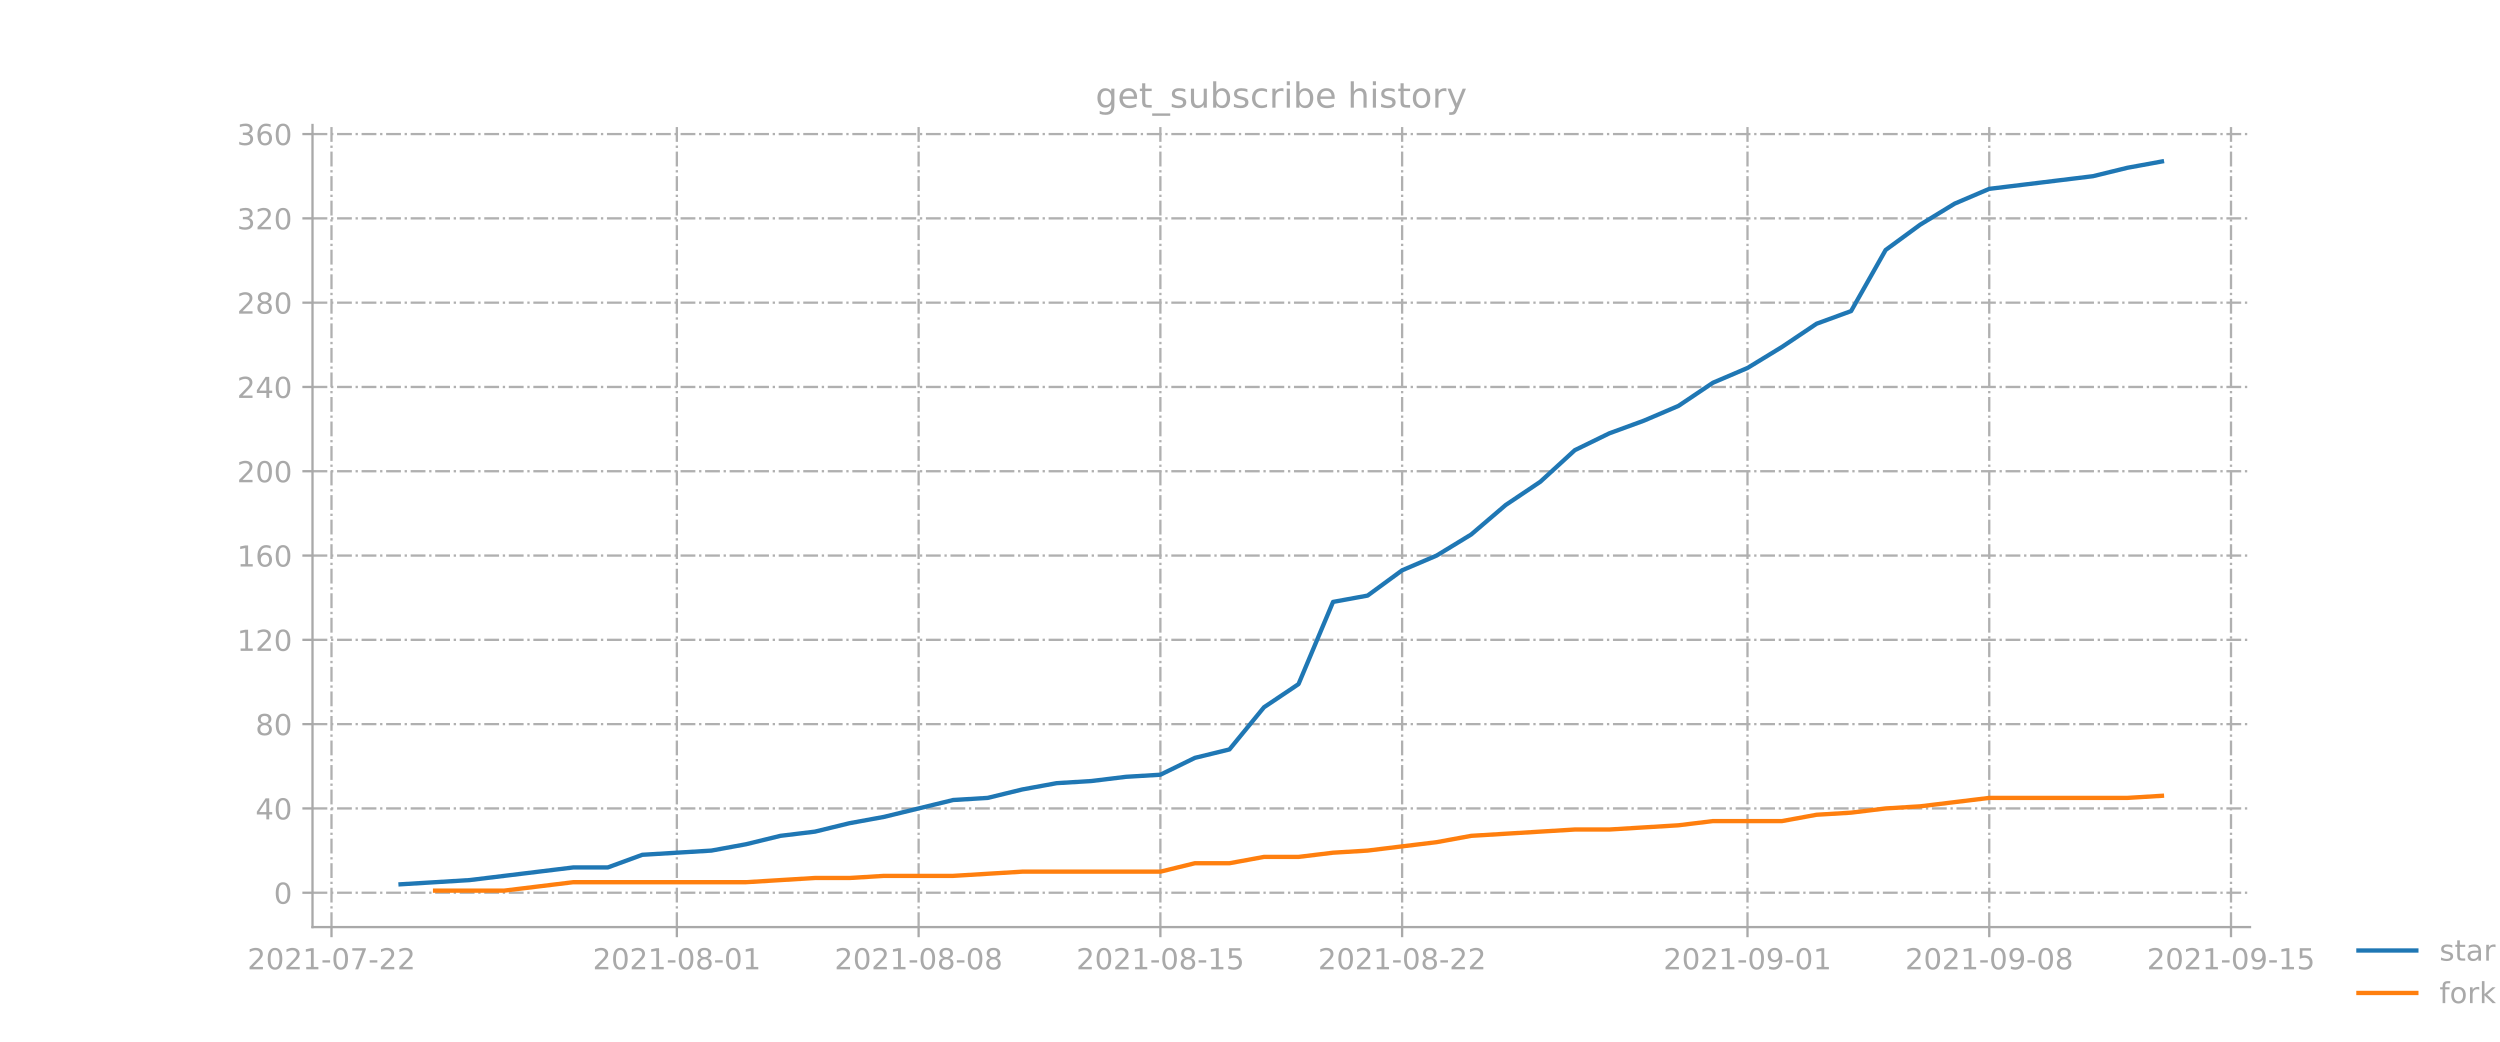
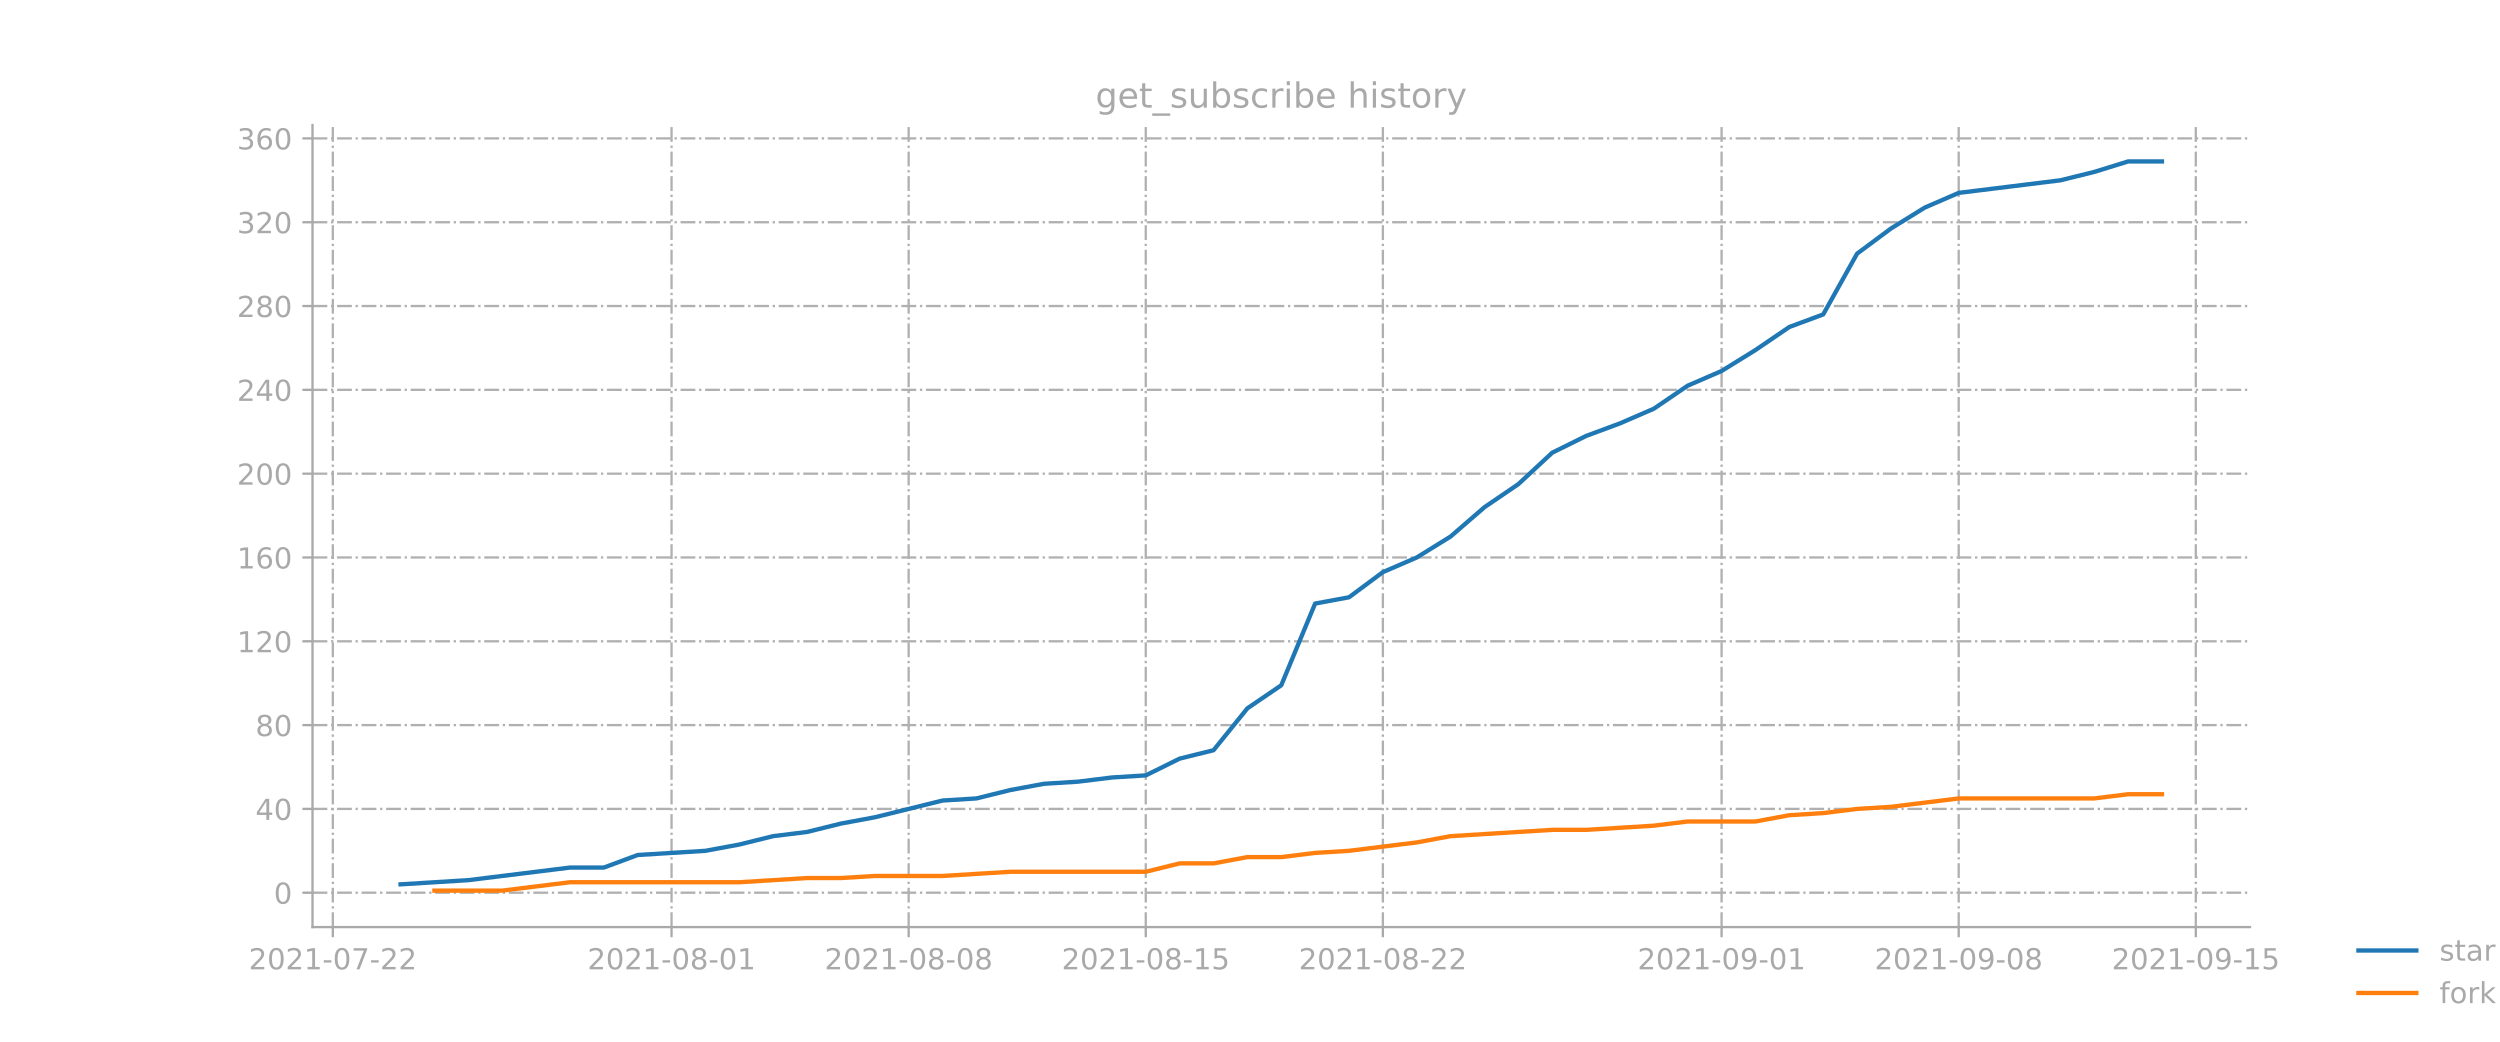
<svg xmlns="http://www.w3.org/2000/svg" xmlns:xlink="http://www.w3.org/1999/xlink" height="360pt" version="1.1" viewBox="0 0 864 360" width="864pt">
  <defs>
    <style type="text/css">*{stroke-linecap:butt;stroke-linejoin:round;}</style>
  </defs>
  <g id="figure_1">
    <g id="patch_1">
      <path d="M 0 360  L 864 360  L 864 0  L 0 0  z " style="fill:none;opacity:0;" />
    </g>
    <g id="axes_1">
      <g id="patch_2">
        <path d="M 108 320.4  L 777.6 320.4  L 777.6 43.2  L 108 43.2  z " style="fill:none;opacity:0;" />
      </g>
      <g id="matplotlib.axis_1">
        <g id="xtick_1">
          <g id="line2d_1">
-             <path clip-path="url(#paac8248ca2)" d="M 114.565 320.4  L 114.565 43.2  " style="fill:none;stroke:#b0b0b0;stroke-dasharray:5.12,1.28,0.8,1.28;stroke-dashoffset:0;stroke-width:0.8;" />
+             <path clip-path="url(#p1836552142)" d="M 115.024 320.4  L 115.024 43.2  " style="fill:none;stroke:#b0b0b0;stroke-dasharray:5.12,1.28,0.8,1.28;stroke-dashoffset:0;stroke-width:0.8;" />
          </g>
          <g id="line2d_2">
            <defs>
-               <path d="M 0 0  L 0 3.5  " id="m4516918d99" style="stroke:#a9a9a9;stroke-width:0.8;" />
+               <path d="M 0 0  L 0 3.5  " id="m954c12a6d2" style="stroke:#a9a9a9;stroke-width:0.8;" />
            </defs>
            <g>
-               <use style="fill:#a9a9a9;stroke:#a9a9a9;stroke-width:0.8;" x="114.565" xlink:href="#m4516918d99" y="320.4" />
+               <use style="fill:#a9a9a9;stroke:#a9a9a9;stroke-width:0.8;" x="115.024" xlink:href="#m954c12a6d2" y="320.4" />
            </g>
          </g>
          <g id="text_1">
-             <g style="fill:#a9a9a9;" transform="translate(85.50689 334.9984)scale(0.1 -0.1)">
+             <g style="fill:#a9a9a9;" transform="translate(85.96596 334.9984)scale(0.1 -0.1)">
              <defs>
                <path d="M 1228 531  L 3431 531  L 3431 0  L 469 0  L 469 531  Q 828 903 1448 1529  Q 2069 2156 2228 2338  Q 2531 2678 2651 2914  Q 2772 3150 2772 3378  Q 2772 3750 2511 3984  Q 2250 4219 1831 4219  Q 1534 4219 1204 4116  Q 875 4013 500 3803  L 500 4441  Q 881 4594 1212 4672  Q 1544 4750 1819 4750  Q 2544 4750 2975 4387  Q 3406 4025 3406 3419  Q 3406 3131 3298 2873  Q 3191 2616 2906 2266  Q 2828 2175 2409 1742  Q 1991 1309 1228 531  z " id="DejaVuSans-32" transform="scale(0.015625)" />
                <path d="M 2034 4250  Q 1547 4250 1301 3770  Q 1056 3291 1056 2328  Q 1056 1369 1301 889  Q 1547 409 2034 409  Q 2525 409 2770 889  Q 3016 1369 3016 2328  Q 3016 3291 2770 3770  Q 2525 4250 2034 4250  z M 2034 4750  Q 2819 4750 3233 4129  Q 3647 3509 3647 2328  Q 3647 1150 3233 529  Q 2819 -91 2034 -91  Q 1250 -91 836 529  Q 422 1150 422 2328  Q 422 3509 836 4129  Q 1250 4750 2034 4750  z " id="DejaVuSans-30" transform="scale(0.015625)" />
                <path d="M 794 531  L 1825 531  L 1825 4091  L 703 3866  L 703 4441  L 1819 4666  L 2450 4666  L 2450 531  L 3481 531  L 3481 0  L 794 0  L 794 531  z " id="DejaVuSans-31" transform="scale(0.015625)" />
                <path d="M 313 2009  L 1997 2009  L 1997 1497  L 313 1497  L 313 2009  z " id="DejaVuSans-2d" transform="scale(0.015625)" />
                <path d="M 525 4666  L 3525 4666  L 3525 4397  L 1831 0  L 1172 0  L 2766 4134  L 525 4134  L 525 4666  z " id="DejaVuSans-37" transform="scale(0.015625)" />
              </defs>
              <use xlink:href="#DejaVuSans-32" />
              <use x="63.623" xlink:href="#DejaVuSans-30" />
              <use x="127.246" xlink:href="#DejaVuSans-32" />
              <use x="190.869" xlink:href="#DejaVuSans-31" />
              <use x="254.492" xlink:href="#DejaVuSans-2d" />
              <use x="290.576" xlink:href="#DejaVuSans-30" />
              <use x="354.199" xlink:href="#DejaVuSans-37" />
              <use x="417.822" xlink:href="#DejaVuSans-2d" />
              <use x="453.906" xlink:href="#DejaVuSans-32" />
              <use x="517.529" xlink:href="#DejaVuSans-32" />
            </g>
          </g>
        </g>
        <g id="xtick_2">
          <g id="line2d_3">
-             <path clip-path="url(#paac8248ca2)" d="M 233.923 320.4  L 233.923 43.2  " style="fill:none;stroke:#b0b0b0;stroke-dasharray:5.12,1.28,0.8,1.28;stroke-dashoffset:0;stroke-width:0.8;" />
+             <path clip-path="url(#p1836552142)" d="M 232.087 320.4  L 232.087 43.2  " style="fill:none;stroke:#b0b0b0;stroke-dasharray:5.12,1.28,0.8,1.28;stroke-dashoffset:0;stroke-width:0.8;" />
          </g>
          <g id="line2d_4">
            <g>
-               <use style="fill:#a9a9a9;stroke:#a9a9a9;stroke-width:0.8;" x="233.923" xlink:href="#m4516918d99" y="320.4" />
+               <use style="fill:#a9a9a9;stroke:#a9a9a9;stroke-width:0.8;" x="232.087" xlink:href="#m954c12a6d2" y="320.4" />
            </g>
          </g>
          <g id="text_2">
-             <g style="fill:#a9a9a9;" transform="translate(204.8652 334.9984)scale(0.1 -0.1)">
+             <g style="fill:#a9a9a9;" transform="translate(203.0289 334.9984)scale(0.1 -0.1)">
              <defs>
                <path d="M 2034 2216  Q 1584 2216 1326 1975  Q 1069 1734 1069 1313  Q 1069 891 1326 650  Q 1584 409 2034 409  Q 2484 409 2743 651  Q 3003 894 3003 1313  Q 3003 1734 2745 1975  Q 2488 2216 2034 2216  z M 1403 2484  Q 997 2584 770 2862  Q 544 3141 544 3541  Q 544 4100 942 4425  Q 1341 4750 2034 4750  Q 2731 4750 3128 4425  Q 3525 4100 3525 3541  Q 3525 3141 3298 2862  Q 3072 2584 2669 2484  Q 3125 2378 3379 2068  Q 3634 1759 3634 1313  Q 3634 634 3220 271  Q 2806 -91 2034 -91  Q 1263 -91 848 271  Q 434 634 434 1313  Q 434 1759 690 2068  Q 947 2378 1403 2484  z M 1172 3481  Q 1172 3119 1398 2916  Q 1625 2713 2034 2713  Q 2441 2713 2670 2916  Q 2900 3119 2900 3481  Q 2900 3844 2670 4047  Q 2441 4250 2034 4250  Q 1625 4250 1398 4047  Q 1172 3844 1172 3481  z " id="DejaVuSans-38" transform="scale(0.015625)" />
              </defs>
              <use xlink:href="#DejaVuSans-32" />
              <use x="63.623" xlink:href="#DejaVuSans-30" />
              <use x="127.246" xlink:href="#DejaVuSans-32" />
              <use x="190.869" xlink:href="#DejaVuSans-31" />
              <use x="254.492" xlink:href="#DejaVuSans-2d" />
              <use x="290.576" xlink:href="#DejaVuSans-30" />
              <use x="354.199" xlink:href="#DejaVuSans-38" />
              <use x="417.822" xlink:href="#DejaVuSans-2d" />
              <use x="453.906" xlink:href="#DejaVuSans-30" />
              <use x="517.529" xlink:href="#DejaVuSans-31" />
            </g>
          </g>
        </g>
        <g id="xtick_3">
          <g id="line2d_5">
-             <path clip-path="url(#paac8248ca2)" d="M 317.474 320.4  L 317.474 43.2  " style="fill:none;stroke:#b0b0b0;stroke-dasharray:5.12,1.28,0.8,1.28;stroke-dashoffset:0;stroke-width:0.8;" />
+             <path clip-path="url(#p1836552142)" d="M 314.031 320.4  L 314.031 43.2  " style="fill:none;stroke:#b0b0b0;stroke-dasharray:5.12,1.28,0.8,1.28;stroke-dashoffset:0;stroke-width:0.8;" />
          </g>
          <g id="line2d_6">
            <g>
-               <use style="fill:#a9a9a9;stroke:#a9a9a9;stroke-width:0.8;" x="317.474" xlink:href="#m4516918d99" y="320.4" />
+               <use style="fill:#a9a9a9;stroke:#a9a9a9;stroke-width:0.8;" x="314.031" xlink:href="#m954c12a6d2" y="320.4" />
            </g>
          </g>
          <g id="text_3">
-             <g style="fill:#a9a9a9;" transform="translate(288.416 334.9984)scale(0.1 -0.1)">
+             <g style="fill:#a9a9a9;" transform="translate(284.973 334.9984)scale(0.1 -0.1)">
              <use xlink:href="#DejaVuSans-32" />
              <use x="63.623" xlink:href="#DejaVuSans-30" />
              <use x="127.246" xlink:href="#DejaVuSans-32" />
              <use x="190.869" xlink:href="#DejaVuSans-31" />
              <use x="254.492" xlink:href="#DejaVuSans-2d" />
              <use x="290.576" xlink:href="#DejaVuSans-30" />
              <use x="354.199" xlink:href="#DejaVuSans-38" />
              <use x="417.822" xlink:href="#DejaVuSans-2d" />
              <use x="453.906" xlink:href="#DejaVuSans-30" />
              <use x="517.529" xlink:href="#DejaVuSans-38" />
            </g>
          </g>
        </g>
        <g id="xtick_4">
          <g id="line2d_7">
-             <path clip-path="url(#paac8248ca2)" d="M 401.025 320.4  L 401.025 43.2  " style="fill:none;stroke:#b0b0b0;stroke-dasharray:5.12,1.28,0.8,1.28;stroke-dashoffset:0;stroke-width:0.8;" />
+             <path clip-path="url(#p1836552142)" d="M 395.975 320.4  L 395.975 43.2  " style="fill:none;stroke:#b0b0b0;stroke-dasharray:5.12,1.28,0.8,1.28;stroke-dashoffset:0;stroke-width:0.8;" />
          </g>
          <g id="line2d_8">
            <g>
-               <use style="fill:#a9a9a9;stroke:#a9a9a9;stroke-width:0.8;" x="401.025" xlink:href="#m4516918d99" y="320.4" />
+               <use style="fill:#a9a9a9;stroke:#a9a9a9;stroke-width:0.8;" x="395.975" xlink:href="#m954c12a6d2" y="320.4" />
            </g>
          </g>
          <g id="text_4">
-             <g style="fill:#a9a9a9;" transform="translate(371.9668 334.9984)scale(0.1 -0.1)">
+             <g style="fill:#a9a9a9;" transform="translate(366.917 334.9984)scale(0.1 -0.1)">
              <defs>
                <path d="M 691 4666  L 3169 4666  L 3169 4134  L 1269 4134  L 1269 2991  Q 1406 3038 1543 3061  Q 1681 3084 1819 3084  Q 2600 3084 3056 2656  Q 3513 2228 3513 1497  Q 3513 744 3044 326  Q 2575 -91 1722 -91  Q 1428 -91 1123 -41  Q 819 9 494 109  L 494 744  Q 775 591 1075 516  Q 1375 441 1709 441  Q 2250 441 2565 725  Q 2881 1009 2881 1497  Q 2881 1984 2565 2268  Q 2250 2553 1709 2553  Q 1456 2553 1204 2497  Q 953 2441 691 2322  L 691 4666  z " id="DejaVuSans-35" transform="scale(0.015625)" />
              </defs>
              <use xlink:href="#DejaVuSans-32" />
              <use x="63.623" xlink:href="#DejaVuSans-30" />
              <use x="127.246" xlink:href="#DejaVuSans-32" />
              <use x="190.869" xlink:href="#DejaVuSans-31" />
              <use x="254.492" xlink:href="#DejaVuSans-2d" />
              <use x="290.576" xlink:href="#DejaVuSans-30" />
              <use x="354.199" xlink:href="#DejaVuSans-38" />
              <use x="417.822" xlink:href="#DejaVuSans-2d" />
              <use x="453.906" xlink:href="#DejaVuSans-31" />
              <use x="517.529" xlink:href="#DejaVuSans-35" />
            </g>
          </g>
        </g>
        <g id="xtick_5">
          <g id="line2d_9">
-             <path clip-path="url(#paac8248ca2)" d="M 484.575 320.4  L 484.575 43.2  " style="fill:none;stroke:#b0b0b0;stroke-dasharray:5.12,1.28,0.8,1.28;stroke-dashoffset:0;stroke-width:0.8;" />
+             <path clip-path="url(#p1836552142)" d="M 477.919 320.4  L 477.919 43.2  " style="fill:none;stroke:#b0b0b0;stroke-dasharray:5.12,1.28,0.8,1.28;stroke-dashoffset:0;stroke-width:0.8;" />
          </g>
          <g id="line2d_10">
            <g>
-               <use style="fill:#a9a9a9;stroke:#a9a9a9;stroke-width:0.8;" x="484.575" xlink:href="#m4516918d99" y="320.4" />
+               <use style="fill:#a9a9a9;stroke:#a9a9a9;stroke-width:0.8;" x="477.919" xlink:href="#m954c12a6d2" y="320.4" />
            </g>
          </g>
          <g id="text_5">
-             <g style="fill:#a9a9a9;" transform="translate(455.5176 334.9984)scale(0.1 -0.1)">
+             <g style="fill:#a9a9a9;" transform="translate(448.8611 334.9984)scale(0.1 -0.1)">
              <use xlink:href="#DejaVuSans-32" />
              <use x="63.623" xlink:href="#DejaVuSans-30" />
              <use x="127.246" xlink:href="#DejaVuSans-32" />
              <use x="190.869" xlink:href="#DejaVuSans-31" />
              <use x="254.492" xlink:href="#DejaVuSans-2d" />
              <use x="290.576" xlink:href="#DejaVuSans-30" />
              <use x="354.199" xlink:href="#DejaVuSans-38" />
              <use x="417.822" xlink:href="#DejaVuSans-2d" />
              <use x="453.906" xlink:href="#DejaVuSans-32" />
              <use x="517.529" xlink:href="#DejaVuSans-32" />
            </g>
          </g>
        </g>
        <g id="xtick_6">
          <g id="line2d_11">
-             <path clip-path="url(#paac8248ca2)" d="M 603.934 320.4  L 603.934 43.2  " style="fill:none;stroke:#b0b0b0;stroke-dasharray:5.12,1.28,0.8,1.28;stroke-dashoffset:0;stroke-width:0.8;" />
+             <path clip-path="url(#p1836552142)" d="M 594.982 320.4  L 594.982 43.2  " style="fill:none;stroke:#b0b0b0;stroke-dasharray:5.12,1.28,0.8,1.28;stroke-dashoffset:0;stroke-width:0.8;" />
          </g>
          <g id="line2d_12">
            <g>
-               <use style="fill:#a9a9a9;stroke:#a9a9a9;stroke-width:0.8;" x="603.934" xlink:href="#m4516918d99" y="320.4" />
+               <use style="fill:#a9a9a9;stroke:#a9a9a9;stroke-width:0.8;" x="594.982" xlink:href="#m954c12a6d2" y="320.4" />
            </g>
          </g>
          <g id="text_6">
-             <g style="fill:#a9a9a9;" transform="translate(574.8759 334.9984)scale(0.1 -0.1)">
+             <g style="fill:#a9a9a9;" transform="translate(565.924 334.9984)scale(0.1 -0.1)">
              <defs>
                <path d="M 703 97  L 703 672  Q 941 559 1184 500  Q 1428 441 1663 441  Q 2288 441 2617 861  Q 2947 1281 2994 2138  Q 2813 1869 2534 1725  Q 2256 1581 1919 1581  Q 1219 1581 811 2004  Q 403 2428 403 3163  Q 403 3881 828 4315  Q 1253 4750 1959 4750  Q 2769 4750 3195 4129  Q 3622 3509 3622 2328  Q 3622 1225 3098 567  Q 2575 -91 1691 -91  Q 1453 -91 1209 -44  Q 966 3 703 97  z M 1959 2075  Q 2384 2075 2632 2365  Q 2881 2656 2881 3163  Q 2881 3666 2632 3958  Q 2384 4250 1959 4250  Q 1534 4250 1286 3958  Q 1038 3666 1038 3163  Q 1038 2656 1286 2365  Q 1534 2075 1959 2075  z " id="DejaVuSans-39" transform="scale(0.015625)" />
              </defs>
              <use xlink:href="#DejaVuSans-32" />
              <use x="63.623" xlink:href="#DejaVuSans-30" />
              <use x="127.246" xlink:href="#DejaVuSans-32" />
              <use x="190.869" xlink:href="#DejaVuSans-31" />
              <use x="254.492" xlink:href="#DejaVuSans-2d" />
              <use x="290.576" xlink:href="#DejaVuSans-30" />
              <use x="354.199" xlink:href="#DejaVuSans-39" />
              <use x="417.822" xlink:href="#DejaVuSans-2d" />
              <use x="453.906" xlink:href="#DejaVuSans-30" />
              <use x="517.529" xlink:href="#DejaVuSans-31" />
            </g>
          </g>
        </g>
        <g id="xtick_7">
          <g id="line2d_13">
-             <path clip-path="url(#paac8248ca2)" d="M 687.484 320.4  L 687.484 43.2  " style="fill:none;stroke:#b0b0b0;stroke-dasharray:5.12,1.28,0.8,1.28;stroke-dashoffset:0;stroke-width:0.8;" />
+             <path clip-path="url(#p1836552142)" d="M 676.926 320.4  L 676.926 43.2  " style="fill:none;stroke:#b0b0b0;stroke-dasharray:5.12,1.28,0.8,1.28;stroke-dashoffset:0;stroke-width:0.8;" />
          </g>
          <g id="line2d_14">
            <g>
-               <use style="fill:#a9a9a9;stroke:#a9a9a9;stroke-width:0.8;" x="687.484" xlink:href="#m4516918d99" y="320.4" />
+               <use style="fill:#a9a9a9;stroke:#a9a9a9;stroke-width:0.8;" x="676.926" xlink:href="#m954c12a6d2" y="320.4" />
            </g>
          </g>
          <g id="text_7">
-             <g style="fill:#a9a9a9;" transform="translate(658.4267 334.9984)scale(0.1 -0.1)">
+             <g style="fill:#a9a9a9;" transform="translate(647.8681 334.9984)scale(0.1 -0.1)">
              <use xlink:href="#DejaVuSans-32" />
              <use x="63.623" xlink:href="#DejaVuSans-30" />
              <use x="127.246" xlink:href="#DejaVuSans-32" />
              <use x="190.869" xlink:href="#DejaVuSans-31" />
              <use x="254.492" xlink:href="#DejaVuSans-2d" />
              <use x="290.576" xlink:href="#DejaVuSans-30" />
              <use x="354.199" xlink:href="#DejaVuSans-39" />
              <use x="417.822" xlink:href="#DejaVuSans-2d" />
              <use x="453.906" xlink:href="#DejaVuSans-30" />
              <use x="517.529" xlink:href="#DejaVuSans-38" />
            </g>
          </g>
        </g>
        <g id="xtick_8">
          <g id="line2d_15">
-             <path clip-path="url(#paac8248ca2)" d="M 771.035 320.4  L 771.035 43.2  " style="fill:none;stroke:#b0b0b0;stroke-dasharray:5.12,1.28,0.8,1.28;stroke-dashoffset:0;stroke-width:0.8;" />
+             <path clip-path="url(#p1836552142)" d="M 758.87 320.4  L 758.87 43.2  " style="fill:none;stroke:#b0b0b0;stroke-dasharray:5.12,1.28,0.8,1.28;stroke-dashoffset:0;stroke-width:0.8;" />
          </g>
          <g id="line2d_16">
            <g>
-               <use style="fill:#a9a9a9;stroke:#a9a9a9;stroke-width:0.8;" x="771.035" xlink:href="#m4516918d99" y="320.4" />
+               <use style="fill:#a9a9a9;stroke:#a9a9a9;stroke-width:0.8;" x="758.87" xlink:href="#m954c12a6d2" y="320.4" />
            </g>
          </g>
          <g id="text_8">
-             <g style="fill:#a9a9a9;" transform="translate(741.9775 334.9984)scale(0.1 -0.1)">
+             <g style="fill:#a9a9a9;" transform="translate(729.8121 334.9984)scale(0.1 -0.1)">
              <use xlink:href="#DejaVuSans-32" />
              <use x="63.623" xlink:href="#DejaVuSans-30" />
              <use x="127.246" xlink:href="#DejaVuSans-32" />
              <use x="190.869" xlink:href="#DejaVuSans-31" />
              <use x="254.492" xlink:href="#DejaVuSans-2d" />
              <use x="290.576" xlink:href="#DejaVuSans-30" />
              <use x="354.199" xlink:href="#DejaVuSans-39" />
              <use x="417.822" xlink:href="#DejaVuSans-2d" />
              <use x="453.906" xlink:href="#DejaVuSans-31" />
              <use x="517.529" xlink:href="#DejaVuSans-35" />
            </g>
          </g>
        </g>
      </g>
      <g id="matplotlib.axis_2">
        <g id="ytick_1">
          <g id="line2d_17">
-             <path clip-path="url(#paac8248ca2)" d="M 108 308.528  L 777.6 308.528  " style="fill:none;stroke:#b0b0b0;stroke-dasharray:5.12,1.28,0.8,1.28;stroke-dashoffset:0;stroke-width:0.8;" />
+             <path clip-path="url(#p1836552142)" d="M 108 308.524  L 777.6 308.524  " style="fill:none;stroke:#b0b0b0;stroke-dasharray:5.12,1.28,0.8,1.28;stroke-dashoffset:0;stroke-width:0.8;" />
          </g>
          <g id="line2d_18">
            <defs>
-               <path d="M 0 0  L -3.5 0  " id="m76af75c7d7" style="stroke:#a9a9a9;stroke-width:0.8;" />
+               <path d="M 0 0  L -3.5 0  " id="mee3419c7ff" style="stroke:#a9a9a9;stroke-width:0.8;" />
            </defs>
            <g>
-               <use style="fill:#a9a9a9;stroke:#a9a9a9;stroke-width:0.8;" x="108" xlink:href="#m76af75c7d7" y="308.528" />
+               <use style="fill:#a9a9a9;stroke:#a9a9a9;stroke-width:0.8;" x="108" xlink:href="#mee3419c7ff" y="308.524" />
            </g>
          </g>
          <g id="text_9">
-             <g style="fill:#a9a9a9;" transform="translate(94.6375 312.3275)scale(0.1 -0.1)">
+             <g style="fill:#a9a9a9;" transform="translate(94.6375 312.3234)scale(0.1 -0.1)">
              <use xlink:href="#DejaVuSans-30" />
            </g>
          </g>
        </g>
        <g id="ytick_2">
          <g id="line2d_19">
-             <path clip-path="url(#paac8248ca2)" d="M 108 279.395  L 777.6 279.395  " style="fill:none;stroke:#b0b0b0;stroke-dasharray:5.12,1.28,0.8,1.28;stroke-dashoffset:0;stroke-width:0.8;" />
+             <path clip-path="url(#p1836552142)" d="M 108 279.559  L 777.6 279.559  " style="fill:none;stroke:#b0b0b0;stroke-dasharray:5.12,1.28,0.8,1.28;stroke-dashoffset:0;stroke-width:0.8;" />
          </g>
          <g id="line2d_20">
            <g>
-               <use style="fill:#a9a9a9;stroke:#a9a9a9;stroke-width:0.8;" x="108" xlink:href="#m76af75c7d7" y="279.395" />
+               <use style="fill:#a9a9a9;stroke:#a9a9a9;stroke-width:0.8;" x="108" xlink:href="#mee3419c7ff" y="279.559" />
            </g>
          </g>
          <g id="text_10">
-             <g style="fill:#a9a9a9;" transform="translate(88.275 283.1946)scale(0.1 -0.1)">
+             <g style="fill:#a9a9a9;" transform="translate(88.275 283.3578)scale(0.1 -0.1)">
              <defs>
                <path d="M 2419 4116  L 825 1625  L 2419 1625  L 2419 4116  z M 2253 4666  L 3047 4666  L 3047 1625  L 3713 1625  L 3713 1100  L 3047 1100  L 3047 0  L 2419 0  L 2419 1100  L 313 1100  L 313 1709  L 2253 4666  z " id="DejaVuSans-34" transform="scale(0.015625)" />
              </defs>
              <use xlink:href="#DejaVuSans-34" />
              <use x="63.623" xlink:href="#DejaVuSans-30" />
            </g>
          </g>
        </g>
        <g id="ytick_3">
          <g id="line2d_21">
-             <path clip-path="url(#paac8248ca2)" d="M 108 250.262  L 777.6 250.262  " style="fill:none;stroke:#b0b0b0;stroke-dasharray:5.12,1.28,0.8,1.28;stroke-dashoffset:0;stroke-width:0.8;" />
+             <path clip-path="url(#p1836552142)" d="M 108 250.593  L 777.6 250.593  " style="fill:none;stroke:#b0b0b0;stroke-dasharray:5.12,1.28,0.8,1.28;stroke-dashoffset:0;stroke-width:0.8;" />
          </g>
          <g id="line2d_22">
            <g>
-               <use style="fill:#a9a9a9;stroke:#a9a9a9;stroke-width:0.8;" x="108" xlink:href="#m76af75c7d7" y="250.262" />
+               <use style="fill:#a9a9a9;stroke:#a9a9a9;stroke-width:0.8;" x="108" xlink:href="#mee3419c7ff" y="250.593" />
            </g>
          </g>
          <g id="text_11">
-             <g style="fill:#a9a9a9;" transform="translate(88.275 254.0616)scale(0.1 -0.1)">
+             <g style="fill:#a9a9a9;" transform="translate(88.275 254.3923)scale(0.1 -0.1)">
              <use xlink:href="#DejaVuSans-38" />
              <use x="63.623" xlink:href="#DejaVuSans-30" />
            </g>
          </g>
        </g>
        <g id="ytick_4">
          <g id="line2d_23">
-             <path clip-path="url(#paac8248ca2)" d="M 108 221.129  L 777.6 221.129  " style="fill:none;stroke:#b0b0b0;stroke-dasharray:5.12,1.28,0.8,1.28;stroke-dashoffset:0;stroke-width:0.8;" />
+             <path clip-path="url(#p1836552142)" d="M 108 221.628  L 777.6 221.628  " style="fill:none;stroke:#b0b0b0;stroke-dasharray:5.12,1.28,0.8,1.28;stroke-dashoffset:0;stroke-width:0.8;" />
          </g>
          <g id="line2d_24">
            <g>
-               <use style="fill:#a9a9a9;stroke:#a9a9a9;stroke-width:0.8;" x="108" xlink:href="#m76af75c7d7" y="221.129" />
+               <use style="fill:#a9a9a9;stroke:#a9a9a9;stroke-width:0.8;" x="108" xlink:href="#mee3419c7ff" y="221.628" />
            </g>
          </g>
          <g id="text_12">
-             <g style="fill:#a9a9a9;" transform="translate(81.9125 224.9287)scale(0.1 -0.1)">
+             <g style="fill:#a9a9a9;" transform="translate(81.9125 225.4268)scale(0.1 -0.1)">
              <use xlink:href="#DejaVuSans-31" />
              <use x="63.623" xlink:href="#DejaVuSans-32" />
              <use x="127.246" xlink:href="#DejaVuSans-30" />
            </g>
          </g>
        </g>
        <g id="ytick_5">
          <g id="line2d_25">
-             <path clip-path="url(#paac8248ca2)" d="M 108 191.997  L 777.6 191.997  " style="fill:none;stroke:#b0b0b0;stroke-dasharray:5.12,1.28,0.8,1.28;stroke-dashoffset:0;stroke-width:0.8;" />
+             <path clip-path="url(#p1836552142)" d="M 108 192.662  L 777.6 192.662  " style="fill:none;stroke:#b0b0b0;stroke-dasharray:5.12,1.28,0.8,1.28;stroke-dashoffset:0;stroke-width:0.8;" />
          </g>
          <g id="line2d_26">
            <g>
-               <use style="fill:#a9a9a9;stroke:#a9a9a9;stroke-width:0.8;" x="108" xlink:href="#m76af75c7d7" y="191.997" />
+               <use style="fill:#a9a9a9;stroke:#a9a9a9;stroke-width:0.8;" x="108" xlink:href="#mee3419c7ff" y="192.662" />
            </g>
          </g>
          <g id="text_13">
-             <g style="fill:#a9a9a9;" transform="translate(81.9125 195.7958)scale(0.1 -0.1)">
+             <g style="fill:#a9a9a9;" transform="translate(81.9125 196.4613)scale(0.1 -0.1)">
              <defs>
                <path d="M 2113 2584  Q 1688 2584 1439 2293  Q 1191 2003 1191 1497  Q 1191 994 1439 701  Q 1688 409 2113 409  Q 2538 409 2786 701  Q 3034 994 3034 1497  Q 3034 2003 2786 2293  Q 2538 2584 2113 2584  z M 3366 4563  L 3366 3988  Q 3128 4100 2886 4159  Q 2644 4219 2406 4219  Q 1781 4219 1451 3797  Q 1122 3375 1075 2522  Q 1259 2794 1537 2939  Q 1816 3084 2150 3084  Q 2853 3084 3261 2657  Q 3669 2231 3669 1497  Q 3669 778 3244 343  Q 2819 -91 2113 -91  Q 1303 -91 875 529  Q 447 1150 447 2328  Q 447 3434 972 4092  Q 1497 4750 2381 4750  Q 2619 4750 2861 4703  Q 3103 4656 3366 4563  z " id="DejaVuSans-36" transform="scale(0.015625)" />
              </defs>
              <use xlink:href="#DejaVuSans-31" />
              <use x="63.623" xlink:href="#DejaVuSans-36" />
              <use x="127.246" xlink:href="#DejaVuSans-30" />
            </g>
          </g>
        </g>
        <g id="ytick_6">
          <g id="line2d_27">
-             <path clip-path="url(#paac8248ca2)" d="M 108 162.864  L 777.6 162.864  " style="fill:none;stroke:#b0b0b0;stroke-dasharray:5.12,1.28,0.8,1.28;stroke-dashoffset:0;stroke-width:0.8;" />
+             <path clip-path="url(#p1836552142)" d="M 108 163.697  L 777.6 163.697  " style="fill:none;stroke:#b0b0b0;stroke-dasharray:5.12,1.28,0.8,1.28;stroke-dashoffset:0;stroke-width:0.8;" />
          </g>
          <g id="line2d_28">
            <g>
-               <use style="fill:#a9a9a9;stroke:#a9a9a9;stroke-width:0.8;" x="108" xlink:href="#m76af75c7d7" y="162.864" />
+               <use style="fill:#a9a9a9;stroke:#a9a9a9;stroke-width:0.8;" x="108" xlink:href="#mee3419c7ff" y="163.697" />
            </g>
          </g>
          <g id="text_14">
-             <g style="fill:#a9a9a9;" transform="translate(81.9125 166.6628)scale(0.1 -0.1)">
+             <g style="fill:#a9a9a9;" transform="translate(81.9125 167.4958)scale(0.1 -0.1)">
              <use xlink:href="#DejaVuSans-32" />
              <use x="63.623" xlink:href="#DejaVuSans-30" />
              <use x="127.246" xlink:href="#DejaVuSans-30" />
            </g>
          </g>
        </g>
        <g id="ytick_7">
          <g id="line2d_29">
-             <path clip-path="url(#paac8248ca2)" d="M 108 133.731  L 777.6 133.731  " style="fill:none;stroke:#b0b0b0;stroke-dasharray:5.12,1.28,0.8,1.28;stroke-dashoffset:0;stroke-width:0.8;" />
+             <path clip-path="url(#p1836552142)" d="M 108 134.731  L 777.6 134.731  " style="fill:none;stroke:#b0b0b0;stroke-dasharray:5.12,1.28,0.8,1.28;stroke-dashoffset:0;stroke-width:0.8;" />
          </g>
          <g id="line2d_30">
            <g>
-               <use style="fill:#a9a9a9;stroke:#a9a9a9;stroke-width:0.8;" x="108" xlink:href="#m76af75c7d7" y="133.731" />
+               <use style="fill:#a9a9a9;stroke:#a9a9a9;stroke-width:0.8;" x="108" xlink:href="#mee3419c7ff" y="134.731" />
            </g>
          </g>
          <g id="text_15">
-             <g style="fill:#a9a9a9;" transform="translate(81.9125 137.5299)scale(0.1 -0.1)">
+             <g style="fill:#a9a9a9;" transform="translate(81.9125 138.5303)scale(0.1 -0.1)">
              <use xlink:href="#DejaVuSans-32" />
              <use x="63.623" xlink:href="#DejaVuSans-34" />
              <use x="127.246" xlink:href="#DejaVuSans-30" />
            </g>
          </g>
        </g>
        <g id="ytick_8">
          <g id="line2d_31">
-             <path clip-path="url(#paac8248ca2)" d="M 108 104.598  L 777.6 104.598  " style="fill:none;stroke:#b0b0b0;stroke-dasharray:5.12,1.28,0.8,1.28;stroke-dashoffset:0;stroke-width:0.8;" />
+             <path clip-path="url(#p1836552142)" d="M 108 105.766  L 777.6 105.766  " style="fill:none;stroke:#b0b0b0;stroke-dasharray:5.12,1.28,0.8,1.28;stroke-dashoffset:0;stroke-width:0.8;" />
          </g>
          <g id="line2d_32">
            <g>
-               <use style="fill:#a9a9a9;stroke:#a9a9a9;stroke-width:0.8;" x="108" xlink:href="#m76af75c7d7" y="104.598" />
+               <use style="fill:#a9a9a9;stroke:#a9a9a9;stroke-width:0.8;" x="108" xlink:href="#mee3419c7ff" y="105.766" />
            </g>
          </g>
          <g id="text_16">
-             <g style="fill:#a9a9a9;" transform="translate(81.9125 108.3969)scale(0.1 -0.1)">
+             <g style="fill:#a9a9a9;" transform="translate(81.9125 109.5647)scale(0.1 -0.1)">
              <use xlink:href="#DejaVuSans-32" />
              <use x="63.623" xlink:href="#DejaVuSans-38" />
              <use x="127.246" xlink:href="#DejaVuSans-30" />
            </g>
          </g>
        </g>
        <g id="ytick_9">
          <g id="line2d_33">
-             <path clip-path="url(#paac8248ca2)" d="M 108 75.465  L 777.6 75.465  " style="fill:none;stroke:#b0b0b0;stroke-dasharray:5.12,1.28,0.8,1.28;stroke-dashoffset:0;stroke-width:0.8;" />
+             <path clip-path="url(#p1836552142)" d="M 108 76.8  L 777.6 76.8  " style="fill:none;stroke:#b0b0b0;stroke-dasharray:5.12,1.28,0.8,1.28;stroke-dashoffset:0;stroke-width:0.8;" />
          </g>
          <g id="line2d_34">
            <g>
-               <use style="fill:#a9a9a9;stroke:#a9a9a9;stroke-width:0.8;" x="108" xlink:href="#m76af75c7d7" y="75.465" />
+               <use style="fill:#a9a9a9;stroke:#a9a9a9;stroke-width:0.8;" x="108" xlink:href="#mee3419c7ff" y="76.8" />
            </g>
          </g>
          <g id="text_17">
-             <g style="fill:#a9a9a9;" transform="translate(81.9125 79.26396)scale(0.1 -0.1)">
+             <g style="fill:#a9a9a9;" transform="translate(81.9125 80.59922)scale(0.1 -0.1)">
              <defs>
                <path d="M 2597 2516  Q 3050 2419 3304 2112  Q 3559 1806 3559 1356  Q 3559 666 3084 287  Q 2609 -91 1734 -91  Q 1441 -91 1130 -33  Q 819 25 488 141  L 488 750  Q 750 597 1062 519  Q 1375 441 1716 441  Q 2309 441 2620 675  Q 2931 909 2931 1356  Q 2931 1769 2642 2001  Q 2353 2234 1838 2234  L 1294 2234  L 1294 2753  L 1863 2753  Q 2328 2753 2575 2939  Q 2822 3125 2822 3475  Q 2822 3834 2567 4026  Q 2313 4219 1838 4219  Q 1578 4219 1281 4162  Q 984 4106 628 3988  L 628 4550  Q 988 4650 1302 4700  Q 1616 4750 1894 4750  Q 2613 4750 3031 4423  Q 3450 4097 3450 3541  Q 3450 3153 3228 2886  Q 3006 2619 2597 2516  z " id="DejaVuSans-33" transform="scale(0.015625)" />
              </defs>
              <use xlink:href="#DejaVuSans-33" />
              <use x="63.623" xlink:href="#DejaVuSans-32" />
              <use x="127.246" xlink:href="#DejaVuSans-30" />
            </g>
          </g>
        </g>
        <g id="ytick_10">
          <g id="line2d_35">
-             <path clip-path="url(#paac8248ca2)" d="M 108 46.332  L 777.6 46.332  " style="fill:none;stroke:#b0b0b0;stroke-dasharray:5.12,1.28,0.8,1.28;stroke-dashoffset:0;stroke-width:0.8;" />
+             <path clip-path="url(#p1836552142)" d="M 108 47.834  L 777.6 47.834  " style="fill:none;stroke:#b0b0b0;stroke-dasharray:5.12,1.28,0.8,1.28;stroke-dashoffset:0;stroke-width:0.8;" />
          </g>
          <g id="line2d_36">
            <g>
-               <use style="fill:#a9a9a9;stroke:#a9a9a9;stroke-width:0.8;" x="108" xlink:href="#m76af75c7d7" y="46.332" />
+               <use style="fill:#a9a9a9;stroke:#a9a9a9;stroke-width:0.8;" x="108" xlink:href="#mee3419c7ff" y="47.834" />
            </g>
          </g>
          <g id="text_18">
-             <g style="fill:#a9a9a9;" transform="translate(81.9125 50.13101)scale(0.1 -0.1)">
+             <g style="fill:#a9a9a9;" transform="translate(81.9125 51.6337)scale(0.1 -0.1)">
              <use xlink:href="#DejaVuSans-33" />
              <use x="63.623" xlink:href="#DejaVuSans-36" />
              <use x="127.246" xlink:href="#DejaVuSans-30" />
            </g>
          </g>
        </g>
      </g>
      <g id="line2d_37">
-         <path clip-path="url(#paac8248ca2)" d="M 138.436 305.615  L 150.372 304.887  L 162.308 304.158  L 174.244 302.702  L 186.18 301.245  L 198.116 299.788  L 210.051 299.788  L 221.987 295.418  L 233.923 294.69  L 245.859 293.962  L 257.795 291.777  L 269.73 288.864  L 281.666 287.407  L 293.602 284.494  L 305.538 282.309  L 317.474 279.395  L 329.41 276.482  L 341.345 275.754  L 353.281 272.84  L 365.217 270.655  L 377.153 269.927  L 389.089 268.471  L 401.025 267.742  L 412.96 261.916  L 424.896 259.002  L 436.832 244.436  L 448.768 236.424  L 460.704 208.02  L 472.64 205.835  L 484.575 197.095  L 496.511 191.997  L 508.447 184.713  L 520.383 174.517  L 532.319 166.505  L 544.255 155.58  L 556.19 149.754  L 568.126 145.384  L 580.062 140.286  L 591.998 132.274  L 603.934 127.176  L 615.87 119.892  L 627.805 111.881  L 639.741 107.511  L 651.677 86.39  L 663.613 77.65  L 675.549 70.366  L 687.484 65.268  L 699.42 63.812  L 711.356 62.355  L 723.292 60.898  L 735.228 57.985  L 747.164 55.8  " style="fill:none;stroke:#1f77b4;stroke-linecap:square;stroke-width:1.5;" />
+         <path clip-path="url(#p1836552142)" d="M 138.436 305.628  L 150.143 304.903  L 161.849 304.179  L 173.555 302.731  L 185.262 301.283  L 196.968 299.834  L 208.674 299.834  L 220.38 295.49  L 232.087 294.766  L 243.793 294.041  L 255.499 291.869  L 267.206 288.972  L 278.912 287.524  L 290.618 284.628  L 302.324 282.455  L 314.031 279.559  L 325.737 276.662  L 337.443 275.938  L 349.15 273.041  L 360.856 270.869  L 372.562 270.145  L 384.269 268.697  L 395.975 267.972  L 407.681 262.179  L 419.387 259.283  L 431.094 244.8  L 442.8 236.834  L 454.506 208.593  L 466.213 206.421  L 477.919 197.731  L 489.625 192.662  L 501.331 185.421  L 513.038 175.283  L 524.744 167.317  L 536.45 156.455  L 548.157 150.662  L 559.863 146.317  L 571.569 141.248  L 583.276 133.283  L 594.982 128.214  L 606.688 120.972  L 618.394 113.007  L 630.101 108.662  L 641.807 87.662  L 653.513 78.972  L 665.22 71.731  L 676.926 66.662  L 688.632 65.214  L 700.338 63.766  L 712.045 62.317  L 723.751 59.421  L 735.457 55.8  L 747.164 55.8  " style="fill:none;stroke:#1f77b4;stroke-linecap:square;stroke-width:1.5;" />
      </g>
      <g id="line2d_38">
-         <path clip-path="url(#paac8248ca2)" d="M 150.372 307.8  L 162.308 307.8  L 174.244 307.8  L 186.18 306.343  L 198.116 304.887  L 210.051 304.887  L 221.987 304.887  L 233.923 304.887  L 245.859 304.887  L 257.795 304.887  L 269.73 304.158  L 281.666 303.43  L 293.602 303.43  L 305.538 302.702  L 317.474 302.702  L 329.41 302.702  L 341.345 301.973  L 353.281 301.245  L 365.217 301.245  L 377.153 301.245  L 389.089 301.245  L 401.025 301.245  L 412.96 298.332  L 424.896 298.332  L 436.832 296.147  L 448.768 296.147  L 460.704 294.69  L 472.64 293.962  L 484.575 292.505  L 496.511 291.049  L 508.447 288.864  L 520.383 288.135  L 532.319 287.407  L 544.255 286.679  L 556.19 286.679  L 568.126 285.95  L 580.062 285.222  L 591.998 283.765  L 603.934 283.765  L 615.87 283.765  L 627.805 281.58  L 639.741 280.852  L 651.677 279.395  L 663.613 278.667  L 675.549 277.21  L 687.484 275.754  L 699.42 275.754  L 711.356 275.754  L 723.292 275.754  L 735.228 275.754  L 747.164 275.025  " style="fill:none;stroke:#ff7f0e;stroke-linecap:square;stroke-width:1.5;" />
+         <path clip-path="url(#p1836552142)" d="M 150.143 307.8  L 161.849 307.8  L 173.555 307.8  L 185.262 306.352  L 196.968 304.903  L 208.674 304.903  L 220.38 304.903  L 232.087 304.903  L 243.793 304.903  L 255.499 304.903  L 267.206 304.179  L 278.912 303.455  L 290.618 303.455  L 302.324 302.731  L 314.031 302.731  L 325.737 302.731  L 337.443 302.007  L 349.15 301.283  L 360.856 301.283  L 372.562 301.283  L 384.269 301.283  L 395.975 301.283  L 407.681 298.386  L 419.387 298.386  L 431.094 296.214  L 442.8 296.214  L 454.506 294.766  L 466.213 294.041  L 477.919 292.593  L 489.625 291.145  L 501.331 288.972  L 513.038 288.248  L 524.744 287.524  L 536.45 286.8  L 548.157 286.8  L 559.863 286.076  L 571.569 285.352  L 583.276 283.903  L 594.982 283.903  L 606.688 283.903  L 618.394 281.731  L 630.101 281.007  L 641.807 279.559  L 653.513 278.834  L 665.22 277.386  L 676.926 275.938  L 688.632 275.938  L 700.338 275.938  L 712.045 275.938  L 723.751 275.938  L 735.457 274.49  L 747.164 274.49  " style="fill:none;stroke:#ff7f0e;stroke-linecap:square;stroke-width:1.5;" />
      </g>
      <g id="patch_3">
        <path d="M 108 320.4  L 108 43.2  " style="fill:none;stroke:#a9a9a9;stroke-linecap:square;stroke-linejoin:miter;stroke-width:0.8;" />
      </g>
      <g id="patch_4">
        <path d="M 777.6 320.4  L 777.6 43.2  " style="fill:none;" />
      </g>
      <g id="patch_5">
        <path d="M 108 320.4  L 777.6 320.4  " style="fill:none;stroke:#a9a9a9;stroke-linecap:square;stroke-linejoin:miter;stroke-width:0.8;" />
      </g>
      <g id="patch_6">
        <path d="M 108 43.2  L 777.6 43.2  " style="fill:none;" />
      </g>
      <g id="text_19">
        <g style="fill:#a9a9a9;" transform="translate(378.6075 37.2)scale(0.12 -0.12)">
          <defs>
            <path d="M 2906 1791  Q 2906 2416 2648 2759  Q 2391 3103 1925 3103  Q 1463 3103 1205 2759  Q 947 2416 947 1791  Q 947 1169 1205 825  Q 1463 481 1925 481  Q 2391 481 2648 825  Q 2906 1169 2906 1791  z M 3481 434  Q 3481 -459 3084 -895  Q 2688 -1331 1869 -1331  Q 1566 -1331 1297 -1286  Q 1028 -1241 775 -1147  L 775 -588  Q 1028 -725 1275 -790  Q 1522 -856 1778 -856  Q 2344 -856 2625 -561  Q 2906 -266 2906 331  L 2906 616  Q 2728 306 2450 153  Q 2172 0 1784 0  Q 1141 0 747 490  Q 353 981 353 1791  Q 353 2603 747 3093  Q 1141 3584 1784 3584  Q 2172 3584 2450 3431  Q 2728 3278 2906 2969  L 2906 3500  L 3481 3500  L 3481 434  z " id="DejaVuSans-67" transform="scale(0.015625)" />
            <path d="M 3597 1894  L 3597 1613  L 953 1613  Q 991 1019 1311 708  Q 1631 397 2203 397  Q 2534 397 2845 478  Q 3156 559 3463 722  L 3463 178  Q 3153 47 2828 -22  Q 2503 -91 2169 -91  Q 1331 -91 842 396  Q 353 884 353 1716  Q 353 2575 817 3079  Q 1281 3584 2069 3584  Q 2775 3584 3186 3129  Q 3597 2675 3597 1894  z M 3022 2063  Q 3016 2534 2758 2815  Q 2500 3097 2075 3097  Q 1594 3097 1305 2825  Q 1016 2553 972 2059  L 3022 2063  z " id="DejaVuSans-65" transform="scale(0.015625)" />
            <path d="M 1172 4494  L 1172 3500  L 2356 3500  L 2356 3053  L 1172 3053  L 1172 1153  Q 1172 725 1289 603  Q 1406 481 1766 481  L 2356 481  L 2356 0  L 1766 0  Q 1100 0 847 248  Q 594 497 594 1153  L 594 3053  L 172 3053  L 172 3500  L 594 3500  L 594 4494  L 1172 4494  z " id="DejaVuSans-74" transform="scale(0.015625)" />
            <path d="M 3263 -1063  L 3263 -1509  L -63 -1509  L -63 -1063  L 3263 -1063  z " id="DejaVuSans-5f" transform="scale(0.015625)" />
            <path d="M 2834 3397  L 2834 2853  Q 2591 2978 2328 3040  Q 2066 3103 1784 3103  Q 1356 3103 1142 2972  Q 928 2841 928 2578  Q 928 2378 1081 2264  Q 1234 2150 1697 2047  L 1894 2003  Q 2506 1872 2764 1633  Q 3022 1394 3022 966  Q 3022 478 2636 193  Q 2250 -91 1575 -91  Q 1294 -91 989 -36  Q 684 19 347 128  L 347 722  Q 666 556 975 473  Q 1284 391 1588 391  Q 1994 391 2212 530  Q 2431 669 2431 922  Q 2431 1156 2273 1281  Q 2116 1406 1581 1522  L 1381 1569  Q 847 1681 609 1914  Q 372 2147 372 2553  Q 372 3047 722 3315  Q 1072 3584 1716 3584  Q 2034 3584 2315 3537  Q 2597 3491 2834 3397  z " id="DejaVuSans-73" transform="scale(0.015625)" />
            <path d="M 544 1381  L 544 3500  L 1119 3500  L 1119 1403  Q 1119 906 1312 657  Q 1506 409 1894 409  Q 2359 409 2629 706  Q 2900 1003 2900 1516  L 2900 3500  L 3475 3500  L 3475 0  L 2900 0  L 2900 538  Q 2691 219 2414 64  Q 2138 -91 1772 -91  Q 1169 -91 856 284  Q 544 659 544 1381  z M 1991 3584  L 1991 3584  z " id="DejaVuSans-75" transform="scale(0.015625)" />
            <path d="M 3116 1747  Q 3116 2381 2855 2742  Q 2594 3103 2138 3103  Q 1681 3103 1420 2742  Q 1159 2381 1159 1747  Q 1159 1113 1420 752  Q 1681 391 2138 391  Q 2594 391 2855 752  Q 3116 1113 3116 1747  z M 1159 2969  Q 1341 3281 1617 3432  Q 1894 3584 2278 3584  Q 2916 3584 3314 3078  Q 3713 2572 3713 1747  Q 3713 922 3314 415  Q 2916 -91 2278 -91  Q 1894 -91 1617 61  Q 1341 213 1159 525  L 1159 0  L 581 0  L 581 4863  L 1159 4863  L 1159 2969  z " id="DejaVuSans-62" transform="scale(0.015625)" />
            <path d="M 3122 3366  L 3122 2828  Q 2878 2963 2633 3030  Q 2388 3097 2138 3097  Q 1578 3097 1268 2742  Q 959 2388 959 1747  Q 959 1106 1268 751  Q 1578 397 2138 397  Q 2388 397 2633 464  Q 2878 531 3122 666  L 3122 134  Q 2881 22 2623 -34  Q 2366 -91 2075 -91  Q 1284 -91 818 406  Q 353 903 353 1747  Q 353 2603 823 3093  Q 1294 3584 2113 3584  Q 2378 3584 2631 3529  Q 2884 3475 3122 3366  z " id="DejaVuSans-63" transform="scale(0.015625)" />
            <path d="M 2631 2963  Q 2534 3019 2420 3045  Q 2306 3072 2169 3072  Q 1681 3072 1420 2755  Q 1159 2438 1159 1844  L 1159 0  L 581 0  L 581 3500  L 1159 3500  L 1159 2956  Q 1341 3275 1631 3429  Q 1922 3584 2338 3584  Q 2397 3584 2469 3576  Q 2541 3569 2628 3553  L 2631 2963  z " id="DejaVuSans-72" transform="scale(0.015625)" />
            <path d="M 603 3500  L 1178 3500  L 1178 0  L 603 0  L 603 3500  z M 603 4863  L 1178 4863  L 1178 4134  L 603 4134  L 603 4863  z " id="DejaVuSans-69" transform="scale(0.015625)" />
            <path id="DejaVuSans-20" transform="scale(0.015625)" />
            <path d="M 3513 2113  L 3513 0  L 2938 0  L 2938 2094  Q 2938 2591 2744 2837  Q 2550 3084 2163 3084  Q 1697 3084 1428 2787  Q 1159 2491 1159 1978  L 1159 0  L 581 0  L 581 4863  L 1159 4863  L 1159 2956  Q 1366 3272 1645 3428  Q 1925 3584 2291 3584  Q 2894 3584 3203 3211  Q 3513 2838 3513 2113  z " id="DejaVuSans-68" transform="scale(0.015625)" />
            <path d="M 1959 3097  Q 1497 3097 1228 2736  Q 959 2375 959 1747  Q 959 1119 1226 758  Q 1494 397 1959 397  Q 2419 397 2687 759  Q 2956 1122 2956 1747  Q 2956 2369 2687 2733  Q 2419 3097 1959 3097  z M 1959 3584  Q 2709 3584 3137 3096  Q 3566 2609 3566 1747  Q 3566 888 3137 398  Q 2709 -91 1959 -91  Q 1206 -91 779 398  Q 353 888 353 1747  Q 353 2609 779 3096  Q 1206 3584 1959 3584  z " id="DejaVuSans-6f" transform="scale(0.015625)" />
            <path d="M 2059 -325  Q 1816 -950 1584 -1140  Q 1353 -1331 966 -1331  L 506 -1331  L 506 -850  L 844 -850  Q 1081 -850 1212 -737  Q 1344 -625 1503 -206  L 1606 56  L 191 3500  L 800 3500  L 1894 763  L 2988 3500  L 3597 3500  L 2059 -325  z " id="DejaVuSans-79" transform="scale(0.015625)" />
          </defs>
          <use xlink:href="#DejaVuSans-67" />
          <use x="63.477" xlink:href="#DejaVuSans-65" />
          <use x="125" xlink:href="#DejaVuSans-74" />
          <use x="164.209" xlink:href="#DejaVuSans-5f" />
          <use x="214.209" xlink:href="#DejaVuSans-73" />
          <use x="266.309" xlink:href="#DejaVuSans-75" />
          <use x="329.688" xlink:href="#DejaVuSans-62" />
          <use x="393.164" xlink:href="#DejaVuSans-73" />
          <use x="445.264" xlink:href="#DejaVuSans-63" />
          <use x="500.244" xlink:href="#DejaVuSans-72" />
          <use x="541.357" xlink:href="#DejaVuSans-69" />
          <use x="569.141" xlink:href="#DejaVuSans-62" />
          <use x="632.617" xlink:href="#DejaVuSans-65" />
          <use x="694.141" xlink:href="#DejaVuSans-20" />
          <use x="725.928" xlink:href="#DejaVuSans-68" />
          <use x="789.307" xlink:href="#DejaVuSans-69" />
          <use x="817.09" xlink:href="#DejaVuSans-73" />
          <use x="869.189" xlink:href="#DejaVuSans-74" />
          <use x="908.398" xlink:href="#DejaVuSans-6f" />
          <use x="969.58" xlink:href="#DejaVuSans-72" />
          <use x="1010.693" xlink:href="#DejaVuSans-79" />
        </g>
      </g>
      <g id="legend_1">
        <g id="line2d_39">
          <path d="M 815.08 328.498  L 835.08 328.498  " style="fill:none;stroke:#1f77b4;stroke-linecap:square;stroke-width:1.5;" />
        </g>
        <g id="line2d_40" />
        <g id="text_20">
          <g style="fill:#a9a9a9;" transform="translate(843.08 331.9984)scale(0.1 -0.1)">
            <defs>
              <path d="M 2194 1759  Q 1497 1759 1228 1600  Q 959 1441 959 1056  Q 959 750 1161 570  Q 1363 391 1709 391  Q 2188 391 2477 730  Q 2766 1069 2766 1631  L 2766 1759  L 2194 1759  z M 3341 1997  L 3341 0  L 2766 0  L 2766 531  Q 2569 213 2275 61  Q 1981 -91 1556 -91  Q 1019 -91 701 211  Q 384 513 384 1019  Q 384 1609 779 1909  Q 1175 2209 1959 2209  L 2766 2209  L 2766 2266  Q 2766 2663 2505 2880  Q 2244 3097 1772 3097  Q 1472 3097 1187 3025  Q 903 2953 641 2809  L 641 3341  Q 956 3463 1253 3523  Q 1550 3584 1831 3584  Q 2591 3584 2966 3190  Q 3341 2797 3341 1997  z " id="DejaVuSans-61" transform="scale(0.015625)" />
            </defs>
            <use xlink:href="#DejaVuSans-73" />
            <use x="52.1" xlink:href="#DejaVuSans-74" />
            <use x="91.309" xlink:href="#DejaVuSans-61" />
            <use x="152.588" xlink:href="#DejaVuSans-72" />
          </g>
        </g>
        <g id="line2d_41">
          <path d="M 815.08 343.177  L 835.08 343.177  " style="fill:none;stroke:#ff7f0e;stroke-linecap:square;stroke-width:1.5;" />
        </g>
        <g id="line2d_42" />
        <g id="text_21">
          <g style="fill:#a9a9a9;" transform="translate(843.08 346.6766)scale(0.1 -0.1)">
            <defs>
              <path d="M 2375 4863  L 2375 4384  L 1825 4384  Q 1516 4384 1395 4259  Q 1275 4134 1275 3809  L 1275 3500  L 2222 3500  L 2222 3053  L 1275 3053  L 1275 0  L 697 0  L 697 3053  L 147 3053  L 147 3500  L 697 3500  L 697 3744  Q 697 4328 969 4595  Q 1241 4863 1831 4863  L 2375 4863  z " id="DejaVuSans-66" transform="scale(0.015625)" />
              <path d="M 581 4863  L 1159 4863  L 1159 1991  L 2875 3500  L 3609 3500  L 1753 1863  L 3688 0  L 2938 0  L 1159 1709  L 1159 0  L 581 0  L 581 4863  z " id="DejaVuSans-6b" transform="scale(0.015625)" />
            </defs>
            <use xlink:href="#DejaVuSans-66" />
            <use x="35.205" xlink:href="#DejaVuSans-6f" />
            <use x="96.387" xlink:href="#DejaVuSans-72" />
            <use x="137.5" xlink:href="#DejaVuSans-6b" />
          </g>
        </g>
      </g>
    </g>
  </g>
  <defs>
-     <clipPath id="paac8248ca2">
+     <clipPath id="p1836552142">
      <rect height="277.2" width="669.6" x="108" y="43.2" />
    </clipPath>
  </defs>
</svg>
